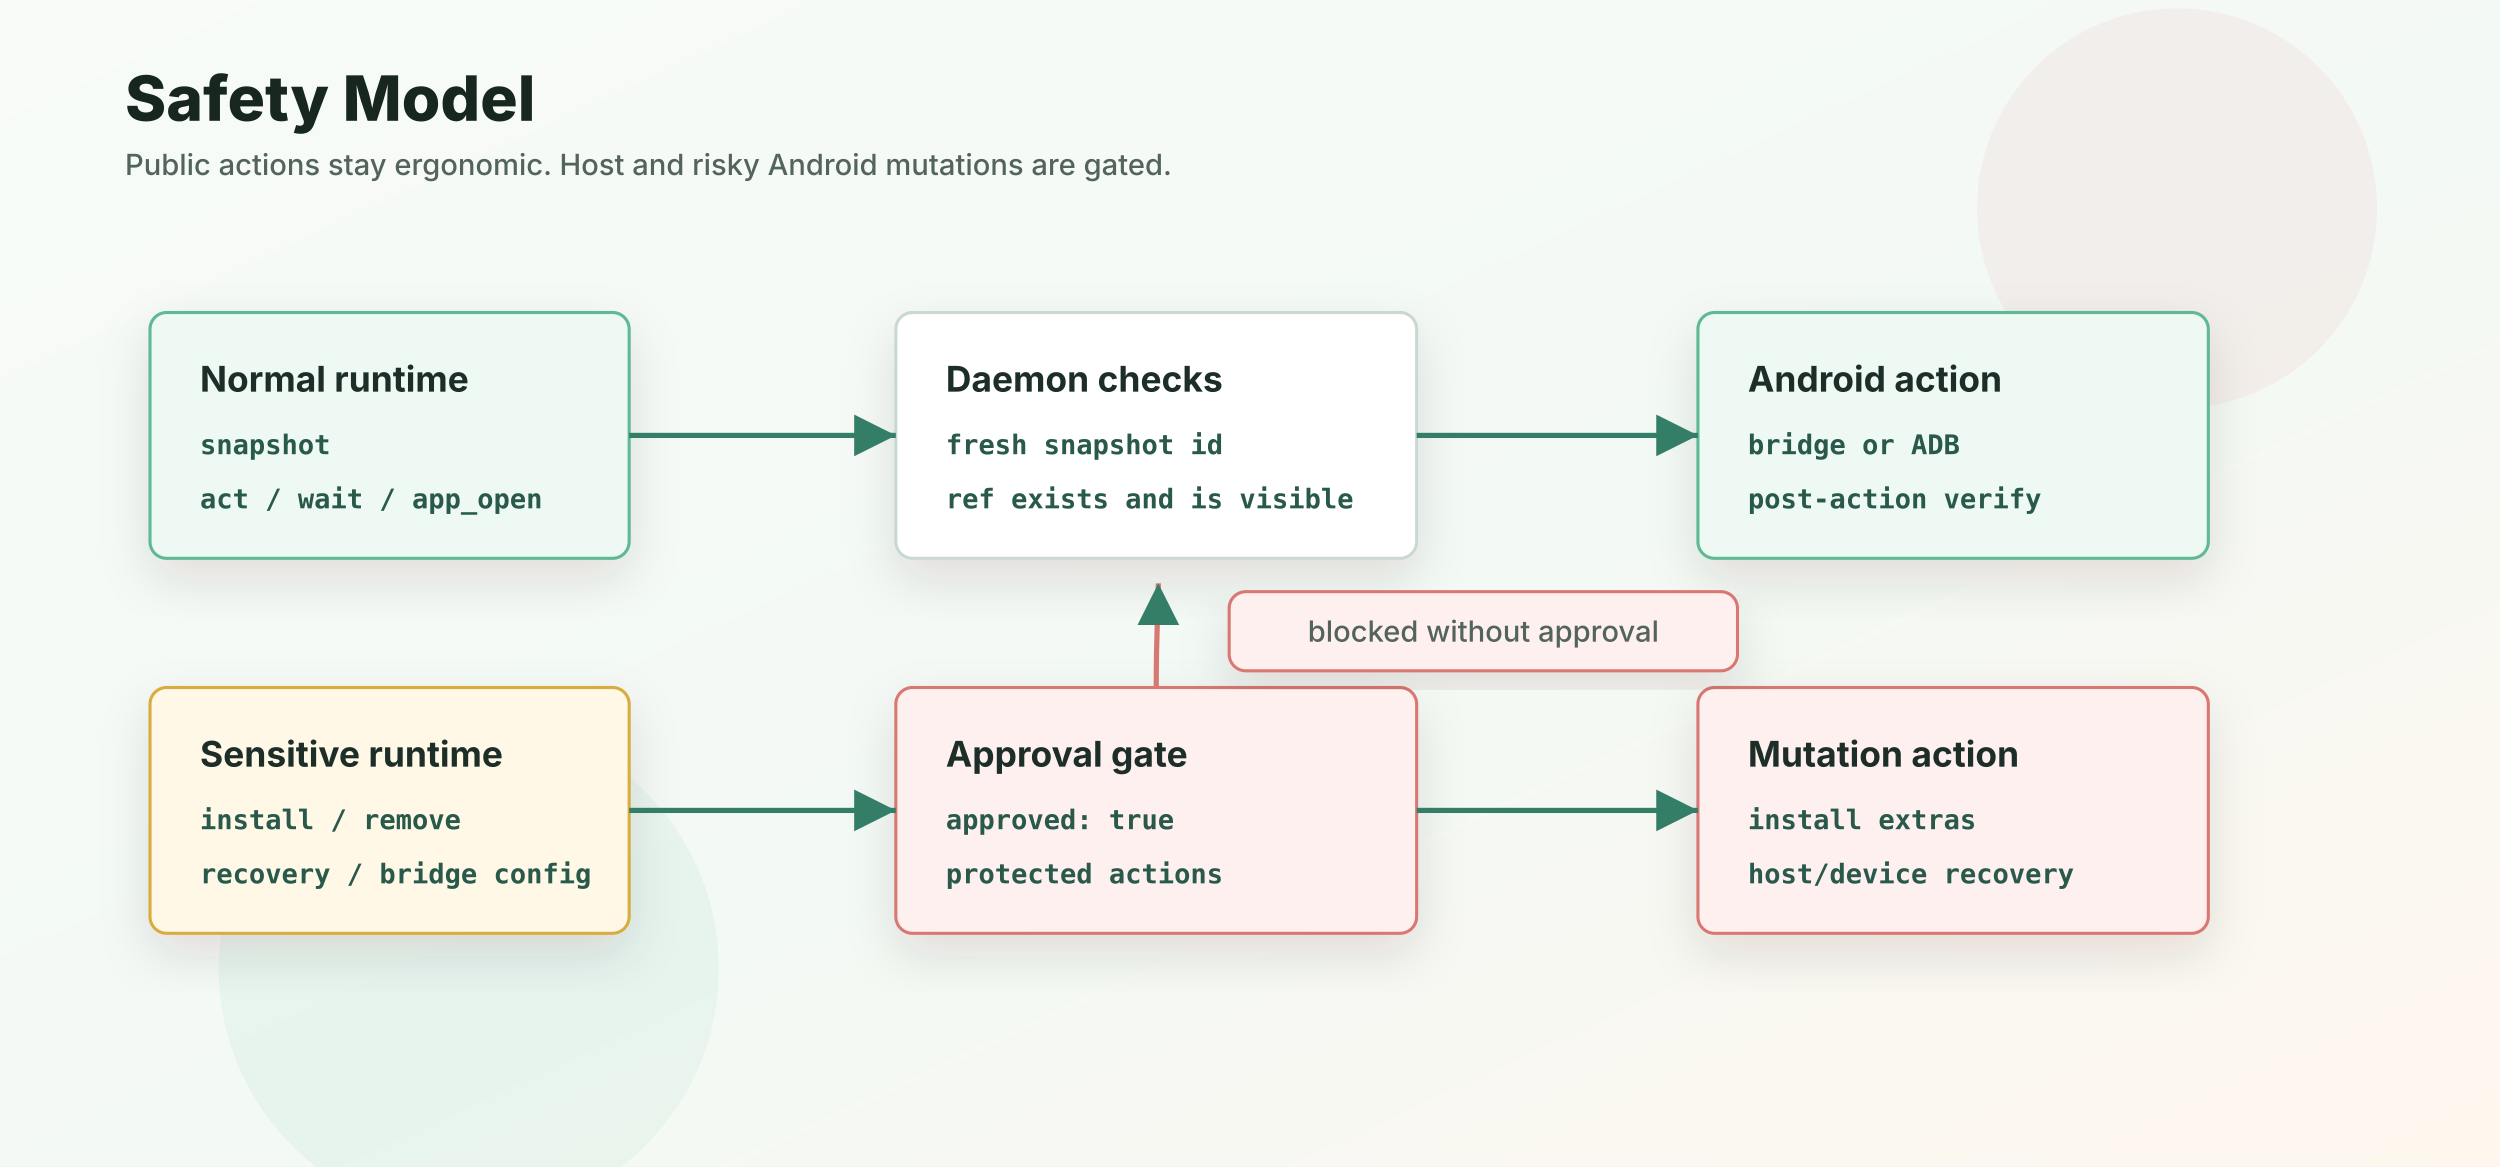
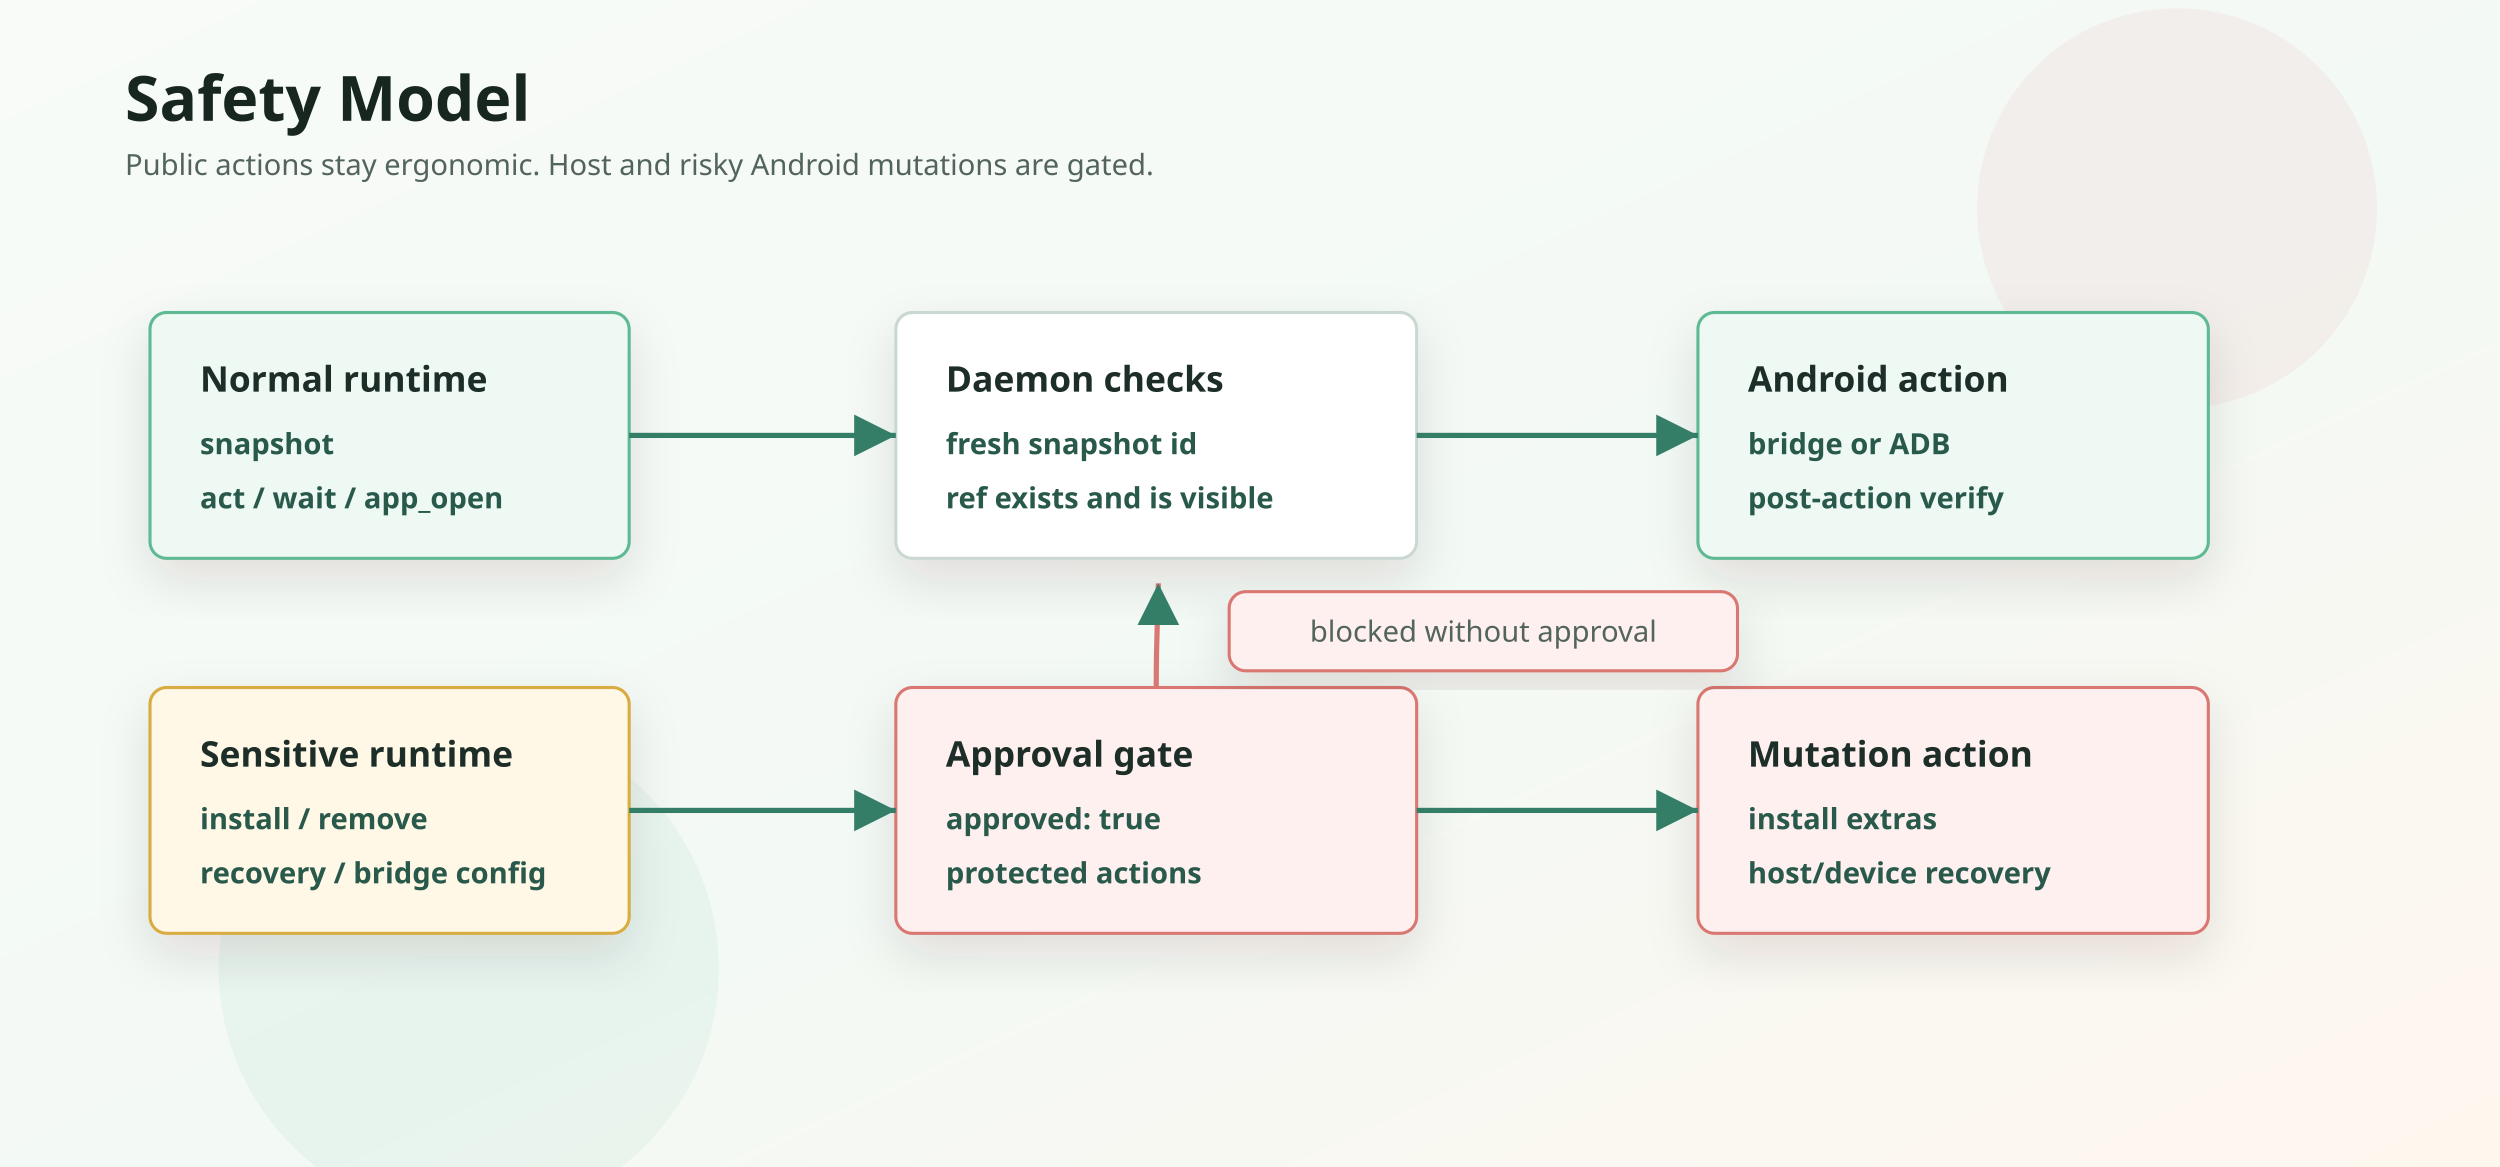
<svg xmlns="http://www.w3.org/2000/svg" width="1200" height="560" viewBox="0 0 1200 560" role="img" aria-labelledby="title desc" text-rendering="geometricPrecision">
  <defs>
    <linearGradient id="bg" x1="0" y1="0" x2="1" y2="1">
      <stop offset="0" stop-color="#f8fbf8" />
      <stop offset="0.55" stop-color="#f3f9f5" />
      <stop offset="1" stop-color="#fff7ee" />
    </linearGradient>
    <filter id="cardShadow" x="-18%" y="-24%" width="136%" height="148%">
      <feDropShadow dx="0" dy="10" stdDeviation="12" flood-color="#44201f" flood-opacity="0.11" />
    </filter>
    <marker id="arrow" markerWidth="12" markerHeight="12" refX="10" refY="6" orient="auto">
      <path d="M2 2 L10 6 L2 10 Z" fill="#347e68" />
    </marker>
    <style>
-       .title{font:800 30px Inter,Segoe UI,Arial,sans-serif;fill:#17261f}
-       .h{font:700 17px Inter,Segoe UI,Arial,sans-serif;fill:#1d2e28}
-       .t{font:500 14px Inter,Segoe UI,Arial,sans-serif;fill:#52645c}
-       .m{font:650 13px ui-monospace,SFMono-Regular,Menlo,Consolas,monospace;fill:#28594b}
+       .title{font:800 30px 'Noto Sans',Segoe UI,Arial,sans-serif;fill:#17261f}
+       .h{font:700 17px 'Noto Sans',Segoe UI,Arial,sans-serif;fill:#1d2e28}
+       .t{font:500 14px 'Noto Sans',Segoe UI,Arial,sans-serif;fill:#52645c}
+       .m{font:600 14px 'Noto Sans',Segoe UI,Arial,sans-serif;fill:#28594b}
      .box{fill:#ffffff;stroke:#c9d8d1;stroke-width:1.5;filter:url(#cardShadow)}
      .ok{fill:#eef9f4;stroke:#5eba93}
      .warn{fill:#fff8e6;stroke:#d9ac43}
      .stop{fill:#fff0f0;stroke:#d97872}
      .line{fill:none;stroke:#347e68;stroke-width:2.5;marker-end:url(#arrow)}
      .redline{fill:none;stroke:#d97872;stroke-width:2.5;marker-end:url(#arrow)}
    </style>
  </defs>
  <rect width="1200" height="560" fill="url(#bg)" />
  <circle cx="1045" cy="100" r="96" fill="#d97872" opacity="0.08" />
  <circle cx="225" cy="465" r="120" fill="#5eba93" opacity="0.08" />
  <text class="title" x="60" y="58">Safety Model</text>
  <text class="t" x="60" y="84">Public actions stay ergonomic. Host and risky Android mutations are gated.</text>
  <g transform="translate(72 150)">
    <rect class="box ok" width="230" height="118" rx="8" />
    <text class="h" x="24" y="38">Normal runtime</text>
    <text class="m" x="24" y="68">snapshot</text>
    <text class="m" x="24" y="94">act / wait / app_open</text>
  </g>
  <g transform="translate(72 330)">
    <rect class="box warn" width="230" height="118" rx="8" />
    <text class="h" x="24" y="38">Sensitive runtime</text>
    <text class="m" x="24" y="68">install / remove</text>
    <text class="m" x="24" y="94">recovery / bridge config</text>
  </g>
  <g transform="translate(430 150)">
    <rect class="box" width="250" height="118" rx="8" />
    <text class="h" x="24" y="38">Daemon checks</text>
    <text class="m" x="24" y="68">fresh snapshot id</text>
    <text class="m" x="24" y="94">ref exists and is visible</text>
  </g>
  <g transform="translate(430 330)">
    <rect class="box stop" width="250" height="118" rx="8" />
    <text class="h" x="24" y="38">Approval gate</text>
    <text class="m" x="24" y="68">approved: true</text>
    <text class="m" x="24" y="94">protected actions</text>
  </g>
  <g transform="translate(815 150)">
    <rect class="box ok" width="245" height="118" rx="8" />
    <text class="h" x="24" y="38">Android action</text>
    <text class="m" x="24" y="68">bridge or ADB</text>
    <text class="m" x="24" y="94">post-action verify</text>
  </g>
  <g transform="translate(815 330)">
    <rect class="box stop" width="245" height="118" rx="8" />
    <text class="h" x="24" y="38">Mutation action</text>
    <text class="m" x="24" y="68">install extras</text>
    <text class="m" x="24" y="94">host/device recovery</text>
  </g>
  <path class="line" d="M302 209 L430 209" />
  <path class="line" d="M680 209 L815 209" />
  <path class="line" d="M302 389 L430 389" />
  <path class="line" d="M680 389 L815 389" />
  <path class="redline" d="M555 330 C555 303 556 292 556 280" />
  <g transform="translate(590 284)">
    <rect class="box stop" width="244" height="38" rx="8" />
    <text class="t" x="122" y="24" text-anchor="middle">blocked without approval</text>
  </g>
</svg>
